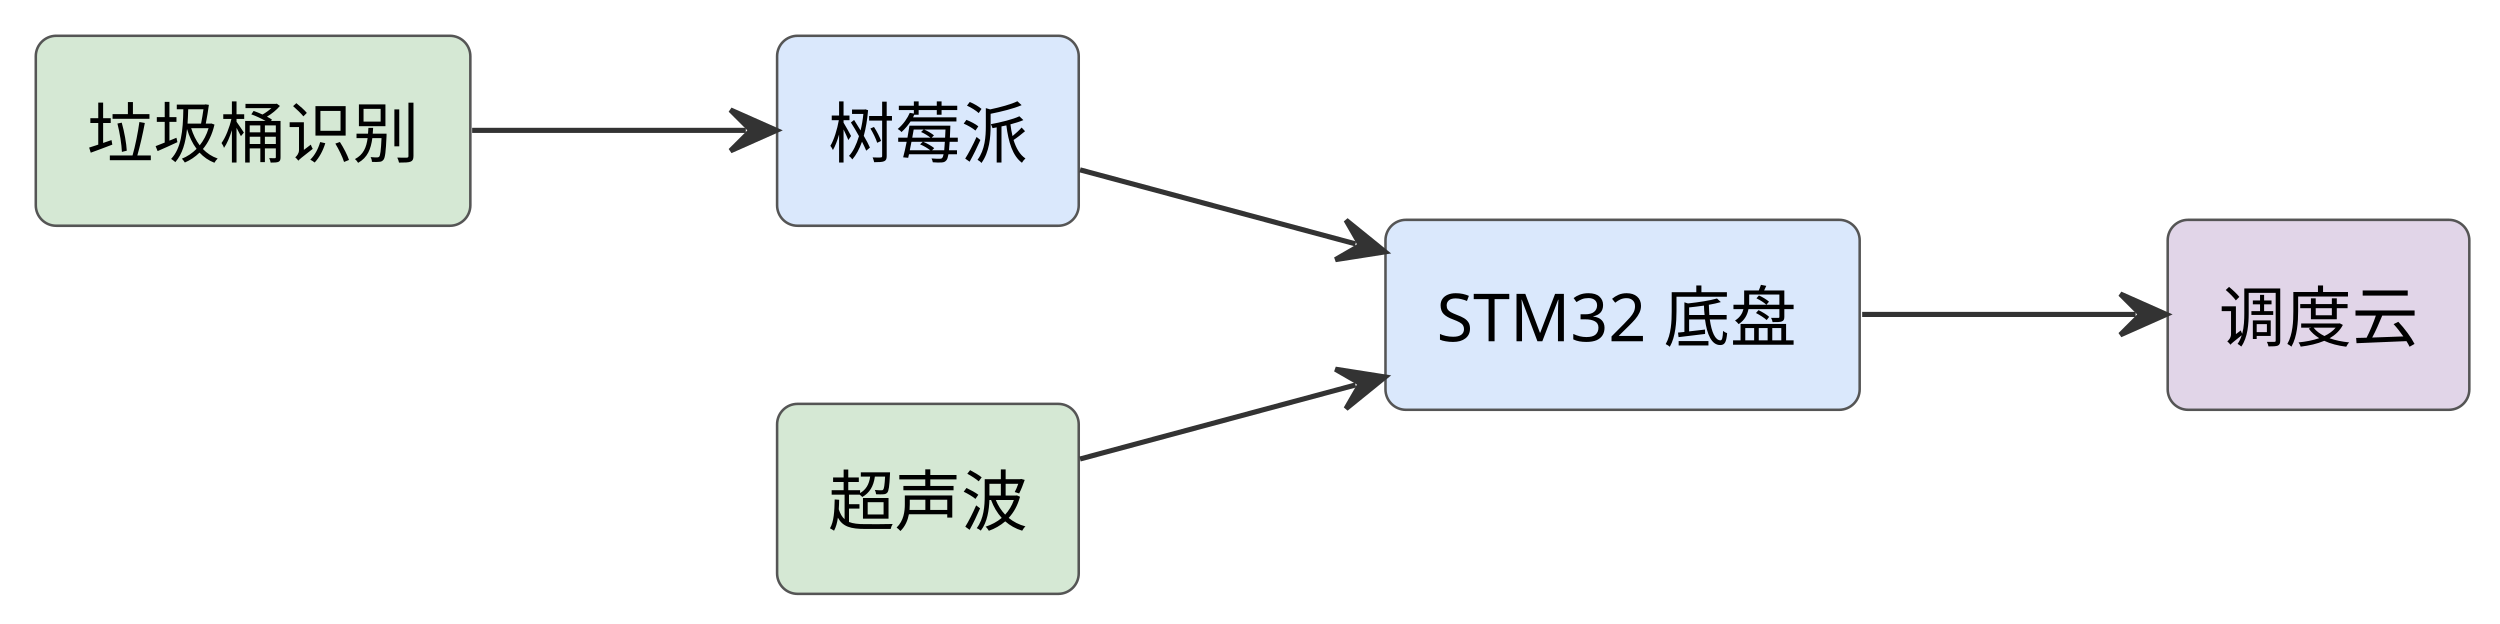
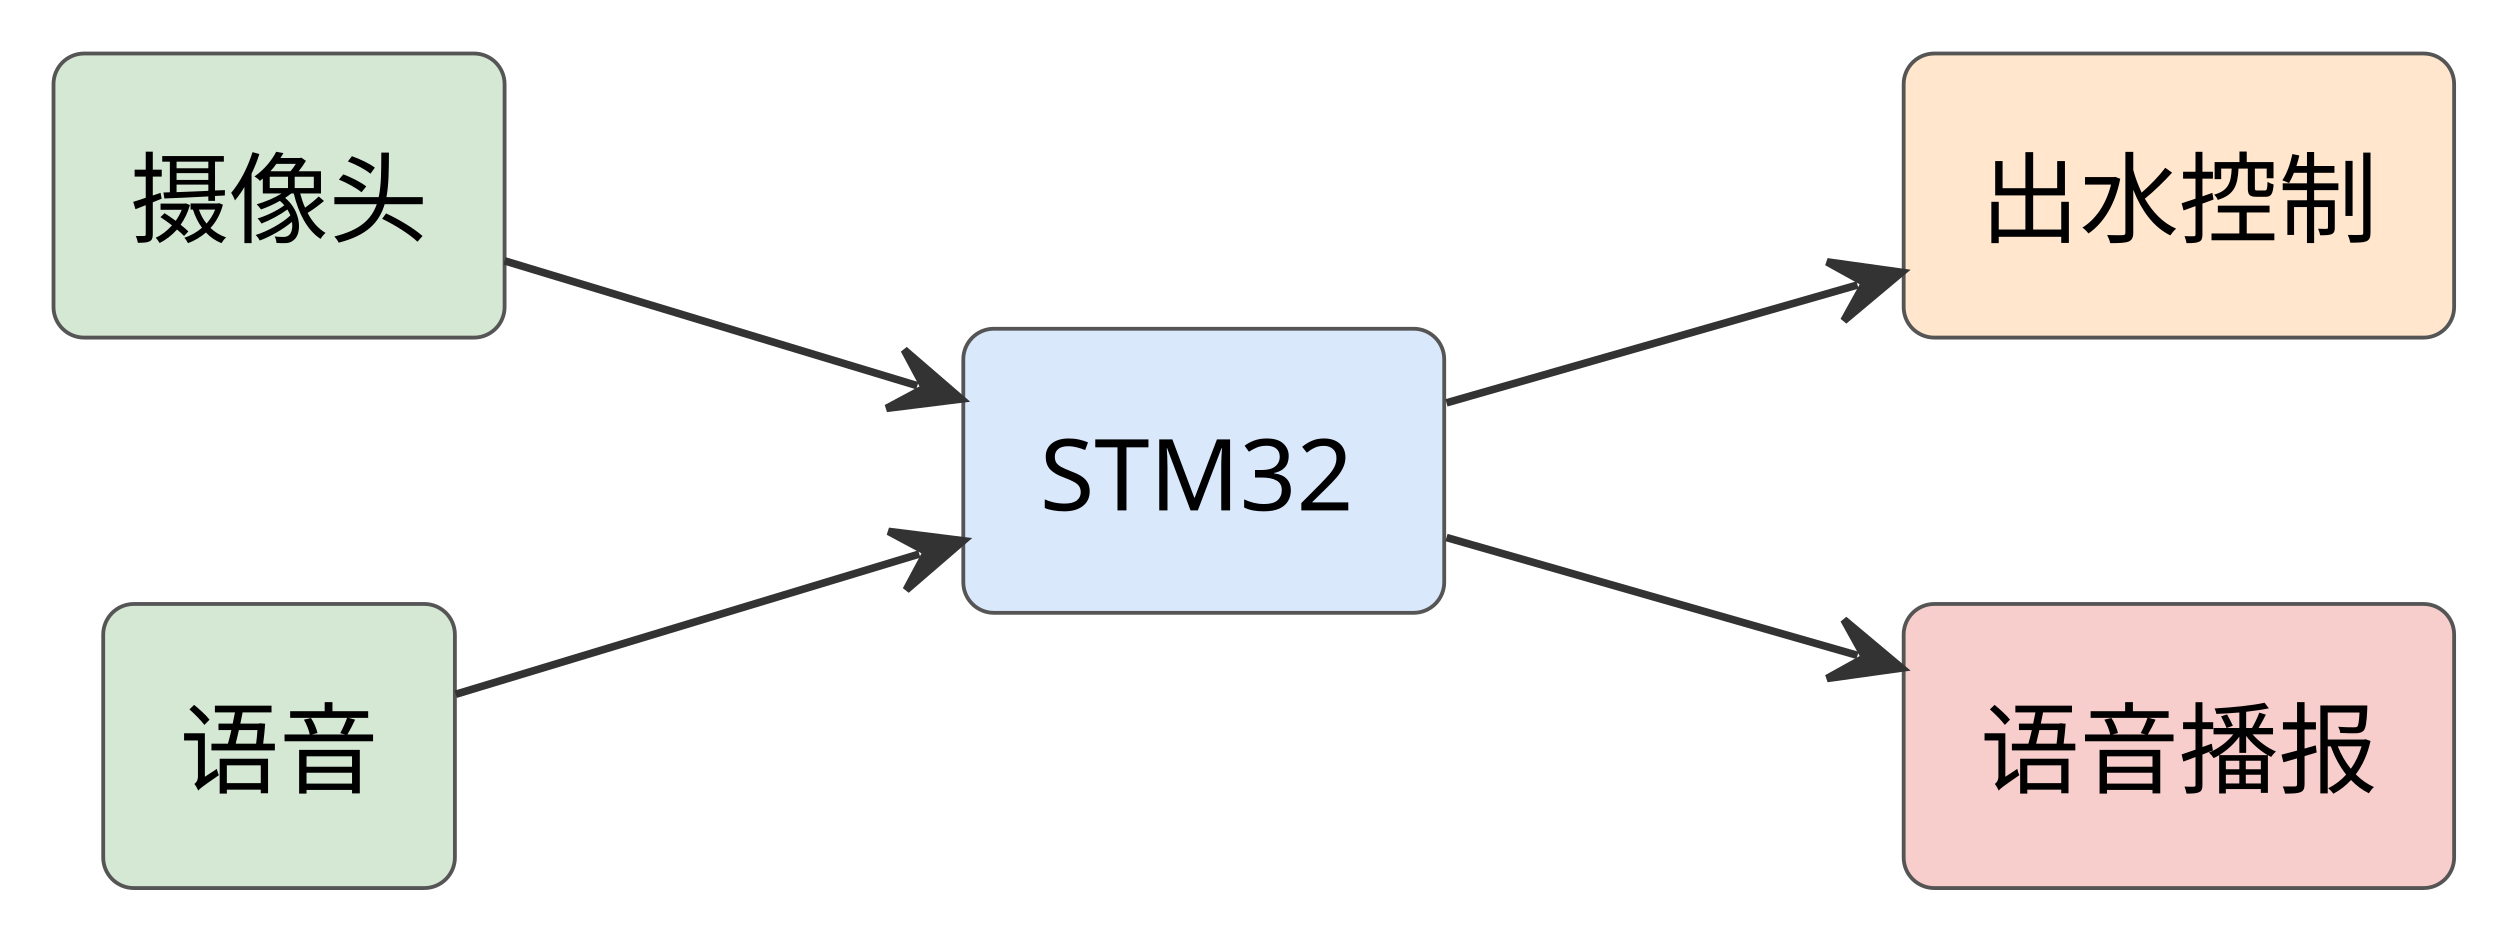
- <svg xmlns="http://www.w3.org/2000/svg" contentStyleType="text/css" height="122px" preserveAspectRatio="none" style="width:489px;height:122px;background:#FFFFFF;" version="1.1" viewBox="0 0 489 122" width="489px" zoomAndPan="magnify">
+ <svg xmlns="http://www.w3.org/2000/svg" contentStyleType="text/css" height="122px" preserveAspectRatio="none" style="width:327px;height:122px;background:#FFFFFF;" version="1.1" viewBox="0 0 327 122" width="327px" zoomAndPan="magnify">
  <defs />
  <g>
    <g id="elem_cam">
-       <rect fill="#D5E8D4" height="37.158" rx="4" ry="4" style="stroke:#555555;stroke-width:0.5;" width="85" x="7" y="7" />
-       <text fill="#000000" font-family="Microsoft YaHei" font-size="13" lengthAdjust="spacing" textLength="65" x="17" y="30.755">垃圾桶识别</text>
+       <rect fill="#D5E8D4" height="37.158" rx="4" ry="4" style="stroke:#555555;stroke-width:0.5;" width="59" x="7" y="7" />
+       <text fill="#000000" font-family="Microsoft YaHei" font-size="13" lengthAdjust="spacing" textLength="39" x="17" y="30.755">摄像头</text>
    </g>
-     <g id="elem_pi">
-       <rect fill="#DAE8FC" height="37.158" rx="4" ry="4" style="stroke:#555555;stroke-width:0.5;" width="59" x="152" y="7" />
-       <text fill="#000000" font-family="Microsoft YaHei" font-size="13" lengthAdjust="spacing" textLength="39" x="162" y="30.755">树莓派</text>
+     <g id="elem_mic">
+       <rect fill="#D5E8D4" height="37.158" rx="4" ry="4" style="stroke:#555555;stroke-width:0.5;" width="46" x="13.5" y="79" />
+       <text fill="#000000" font-family="Microsoft YaHei" font-size="13" lengthAdjust="spacing" textLength="26" x="23.5" y="102.755">语音</text>
    </g>
    <g id="elem_stm">
-       <rect fill="#DAE8FC" height="37.158" rx="4" ry="4" style="stroke:#555555;stroke-width:0.5;" width="92.751" x="271" y="43" />
-       <text fill="#000000" font-family="Microsoft YaHei" font-size="13" lengthAdjust="spacing" textLength="72.751" x="281" y="66.755">STM32 底盘</text>
+       <rect fill="#DAE8FC" height="37.158" rx="4" ry="4" style="stroke:#555555;stroke-width:0.5;" width="62.904" x="126" y="43" />
+       <text fill="#000000" font-family="Microsoft YaHei" font-size="13" lengthAdjust="spacing" textLength="42.904" x="136" y="66.755">STM32</text>
    </g>
-     <g id="elem_ult">
-       <rect fill="#D5E8D4" height="37.158" rx="4" ry="4" style="stroke:#555555;stroke-width:0.5;" width="59" x="152" y="79" />
-       <text fill="#000000" font-family="Microsoft YaHei" font-size="13" lengthAdjust="spacing" textLength="39" x="162" y="102.755">超声波</text>
+     <g id="elem_valve">
+       <rect fill="#FFE6CC" height="37.158" rx="4" ry="4" style="stroke:#555555;stroke-width:0.5;" width="72" x="249" y="7" />
+       <text fill="#000000" font-family="Microsoft YaHei" font-size="13" lengthAdjust="spacing" textLength="52" x="259" y="30.755">出水控制</text>
    </g>
-     <g id="elem_cloud">
-       <rect fill="#E1D5E8" height="37.158" rx="4" ry="4" style="stroke:#555555;stroke-width:0.5;" width="59" x="424" y="43" />
-       <text fill="#000000" font-family="Microsoft YaHei" font-size="13" lengthAdjust="spacing" textLength="39" x="434" y="66.755">调度云</text>
+     <g id="elem_spk">
+       <rect fill="#F8CECC" height="37.158" rx="4" ry="4" style="stroke:#555555;stroke-width:0.5;" width="72" x="249" y="79" />
+       <text fill="#000000" font-family="Microsoft YaHei" font-size="13" lengthAdjust="spacing" textLength="52" x="259" y="102.755">语音播报</text>
    </g>
-     <g id="link_cam_pi">
-       <path d="M92.35,25.5 C111.8,25.5 128.42,25.5 145.88,25.5 " fill="none" id="cam-to-pi" style="stroke:#333333;stroke-width:1.0;" />
-       <polygon fill="#333333" points="151.88,25.5,142.88,21.5,146.88,25.5,142.88,29.5,151.88,25.5" style="stroke:#333333;stroke-width:1.0;" />
+     <g id="link_cam_stm">
+       <path d="M66,34.12 C84.02,39.57 101.547,44.872 119.987,50.452 " fill="none" id="cam-to-stm" style="stroke:#333333;stroke-width:1.0;" />
+       <polygon fill="#333333" points="125.73,52.19,118.274,45.755,120.944,50.742,115.957,53.412,125.73,52.19" style="stroke:#333333;stroke-width:1.0;" />
    </g>
-     <g id="link_pi_stm">
-       <path d="M211.25,33.22 C228.63,37.89 245.376,42.393 265.136,47.703 " fill="none" id="pi-to-stm" style="stroke:#333333;stroke-width:1.0;" />
-       <polygon fill="#333333" points="270.93,49.26,263.276,43.061,266.101,47.962,261.2,50.787,270.93,49.26" style="stroke:#333333;stroke-width:1.0;" />
+     <g id="link_mic_stm">
+       <path d="M59.6,90.81 C78.29,85.16 99.507,78.736 120.247,72.466 " fill="none" id="mic-to-stm" style="stroke:#333333;stroke-width:1.0;" />
+       <polygon fill="#333333" points="125.99,70.73,116.218,69.506,121.204,72.177,118.533,77.163,125.99,70.73" style="stroke:#333333;stroke-width:1.0;" />
    </g>
-     <g id="link_ult_stm">
-       <path d="M211.25,89.78 C228.63,85.11 245.376,80.607 265.136,75.297 " fill="none" id="ult-to-stm" style="stroke:#333333;stroke-width:1.0;" />
-       <polygon fill="#333333" points="270.93,73.74,261.2,72.213,266.101,75.038,263.276,79.939,270.93,73.74" style="stroke:#333333;stroke-width:1.0;" />
+     <g id="link_stm_valve">
+       <path d="M189.2,52.69 C207.2,47.53 224.232,42.644 242.962,37.274 " fill="none" id="stm-to-valve" style="stroke:#333333;stroke-width:1.0;" />
+       <polygon fill="#333333" points="248.73,35.62,238.976,34.255,243.924,36.998,241.181,41.946,248.73,35.62" style="stroke:#333333;stroke-width:1.0;" />
    </g>
-     <g id="link_stm_cloud">
-       <path d="M364.24,61.5 C383.95,61.5 400.4,61.5 417.73,61.5 " fill="none" id="stm-to-cloud" style="stroke:#333333;stroke-width:1.0;" />
-       <polygon fill="#333333" points="423.73,61.5,414.73,57.5,418.73,61.5,414.73,65.5,423.73,61.5" style="stroke:#333333;stroke-width:1.0;" />
+     <g id="link_stm_spk">
+       <path d="M189.2,70.31 C207.2,75.47 224.232,80.356 242.962,85.726 " fill="none" id="stm-to-spk" style="stroke:#333333;stroke-width:1.0;" />
+       <polygon fill="#333333" points="248.73,87.38,241.181,81.055,243.924,86.002,238.976,88.745,248.73,87.38" style="stroke:#333333;stroke-width:1.0;" />
    </g>
  </g>
</svg>
